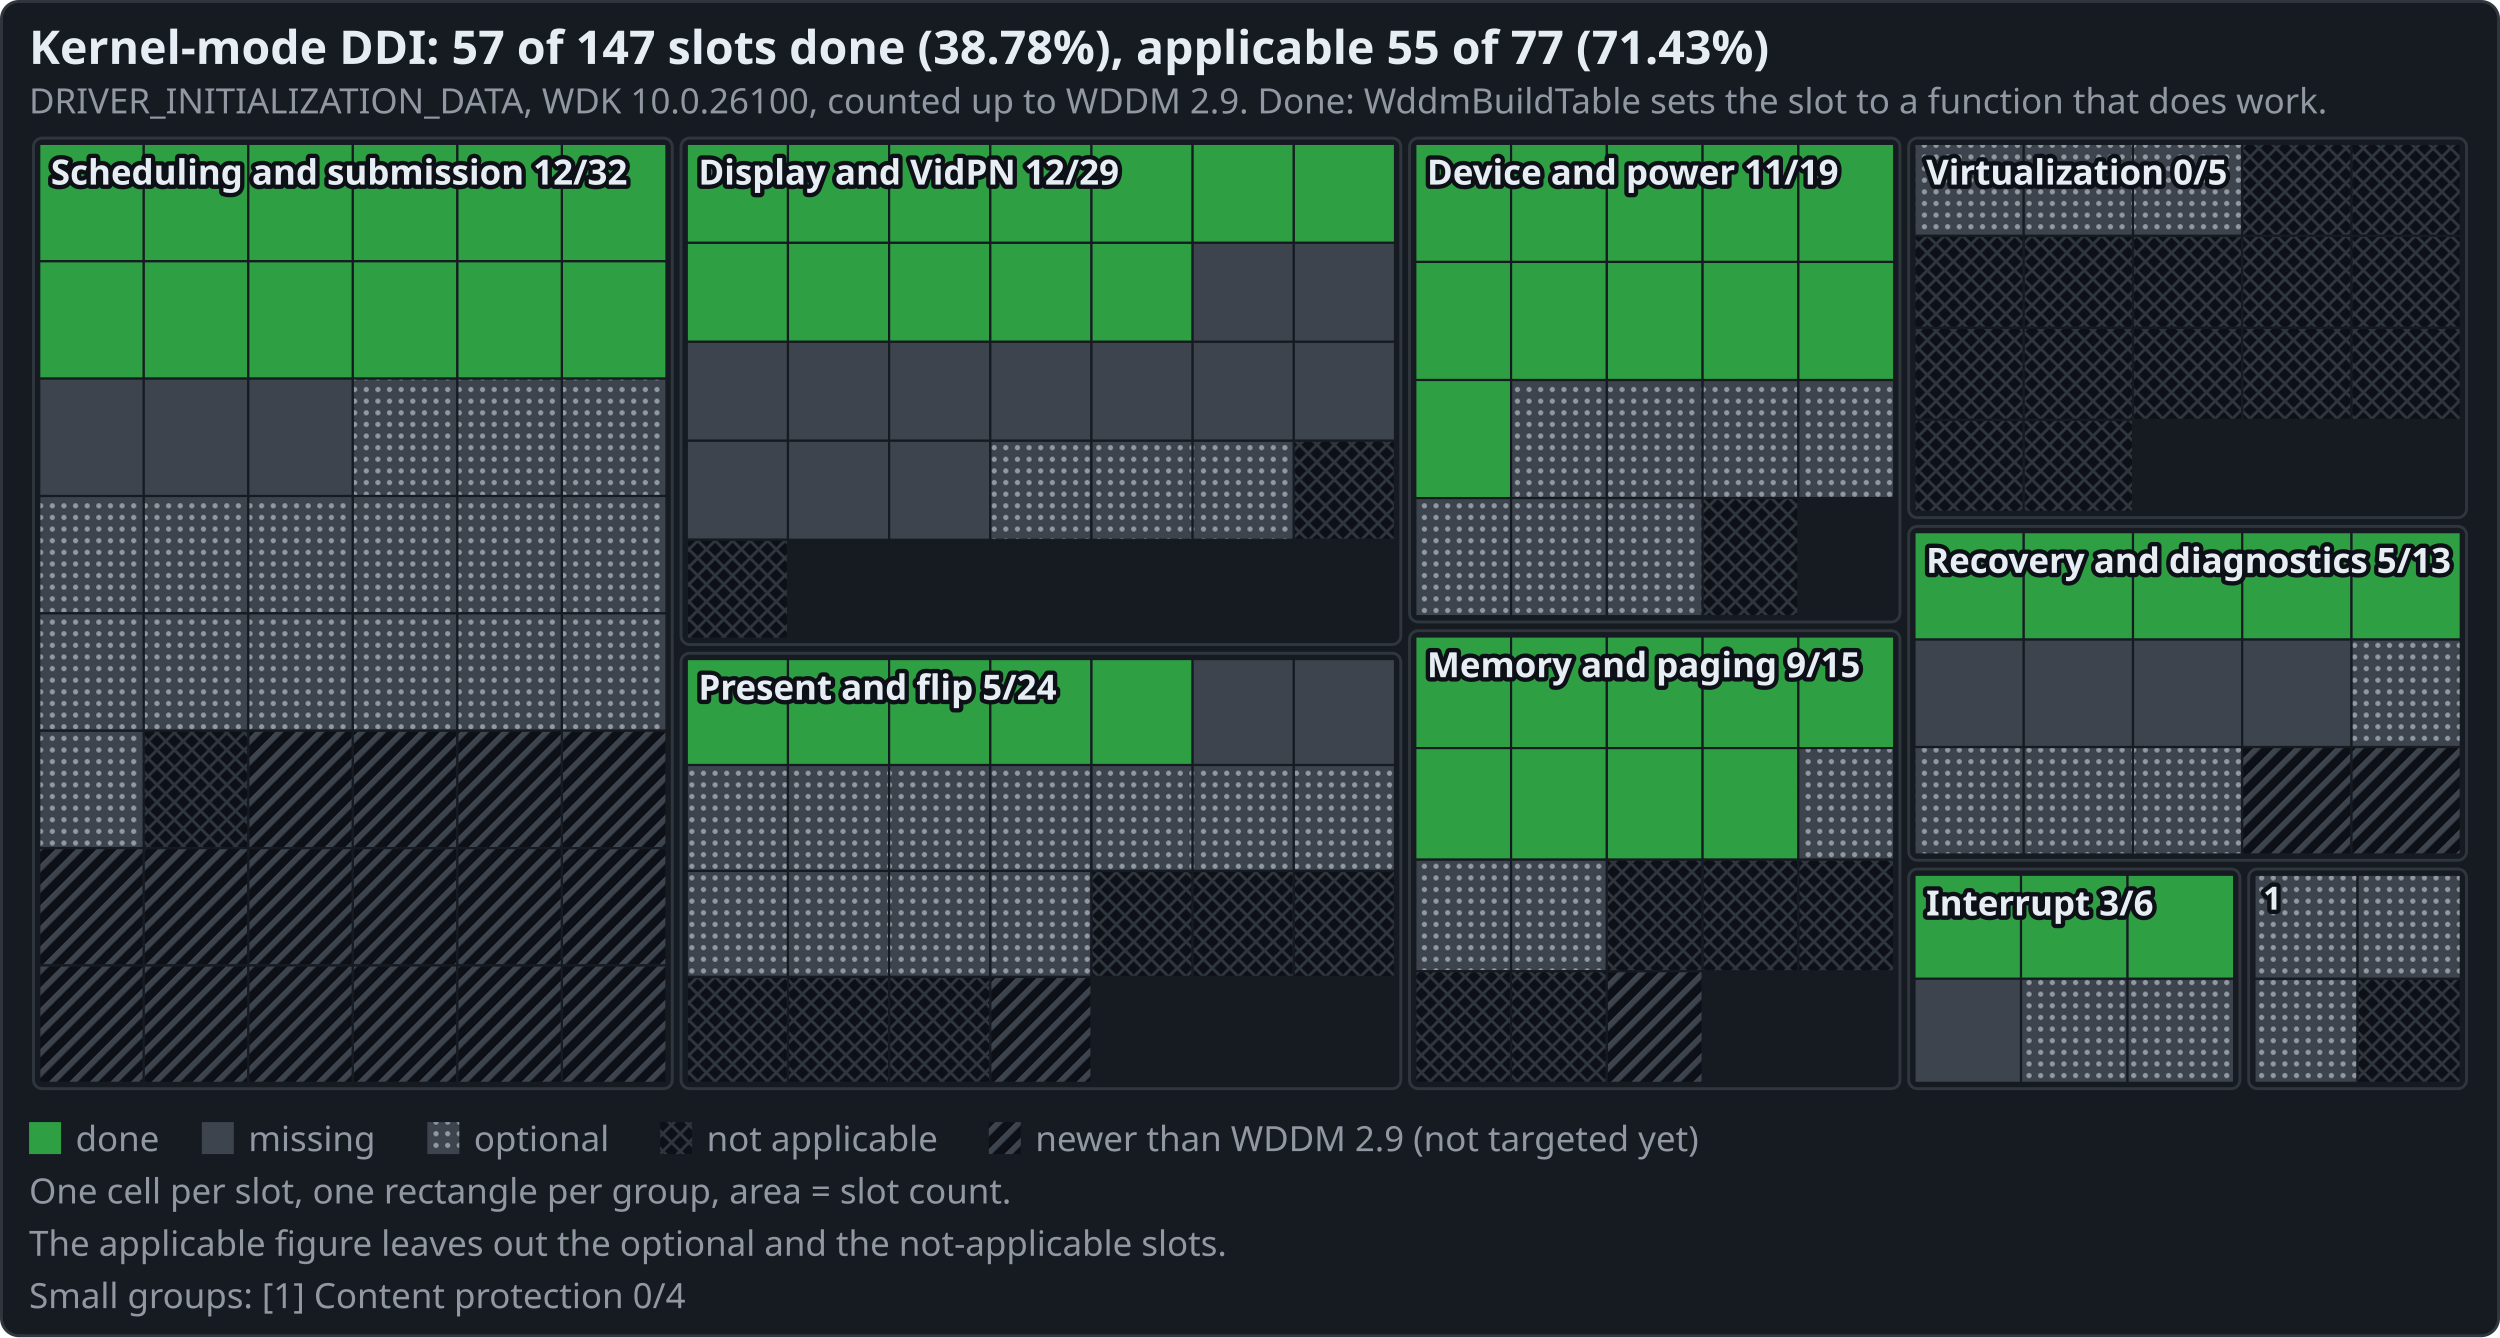
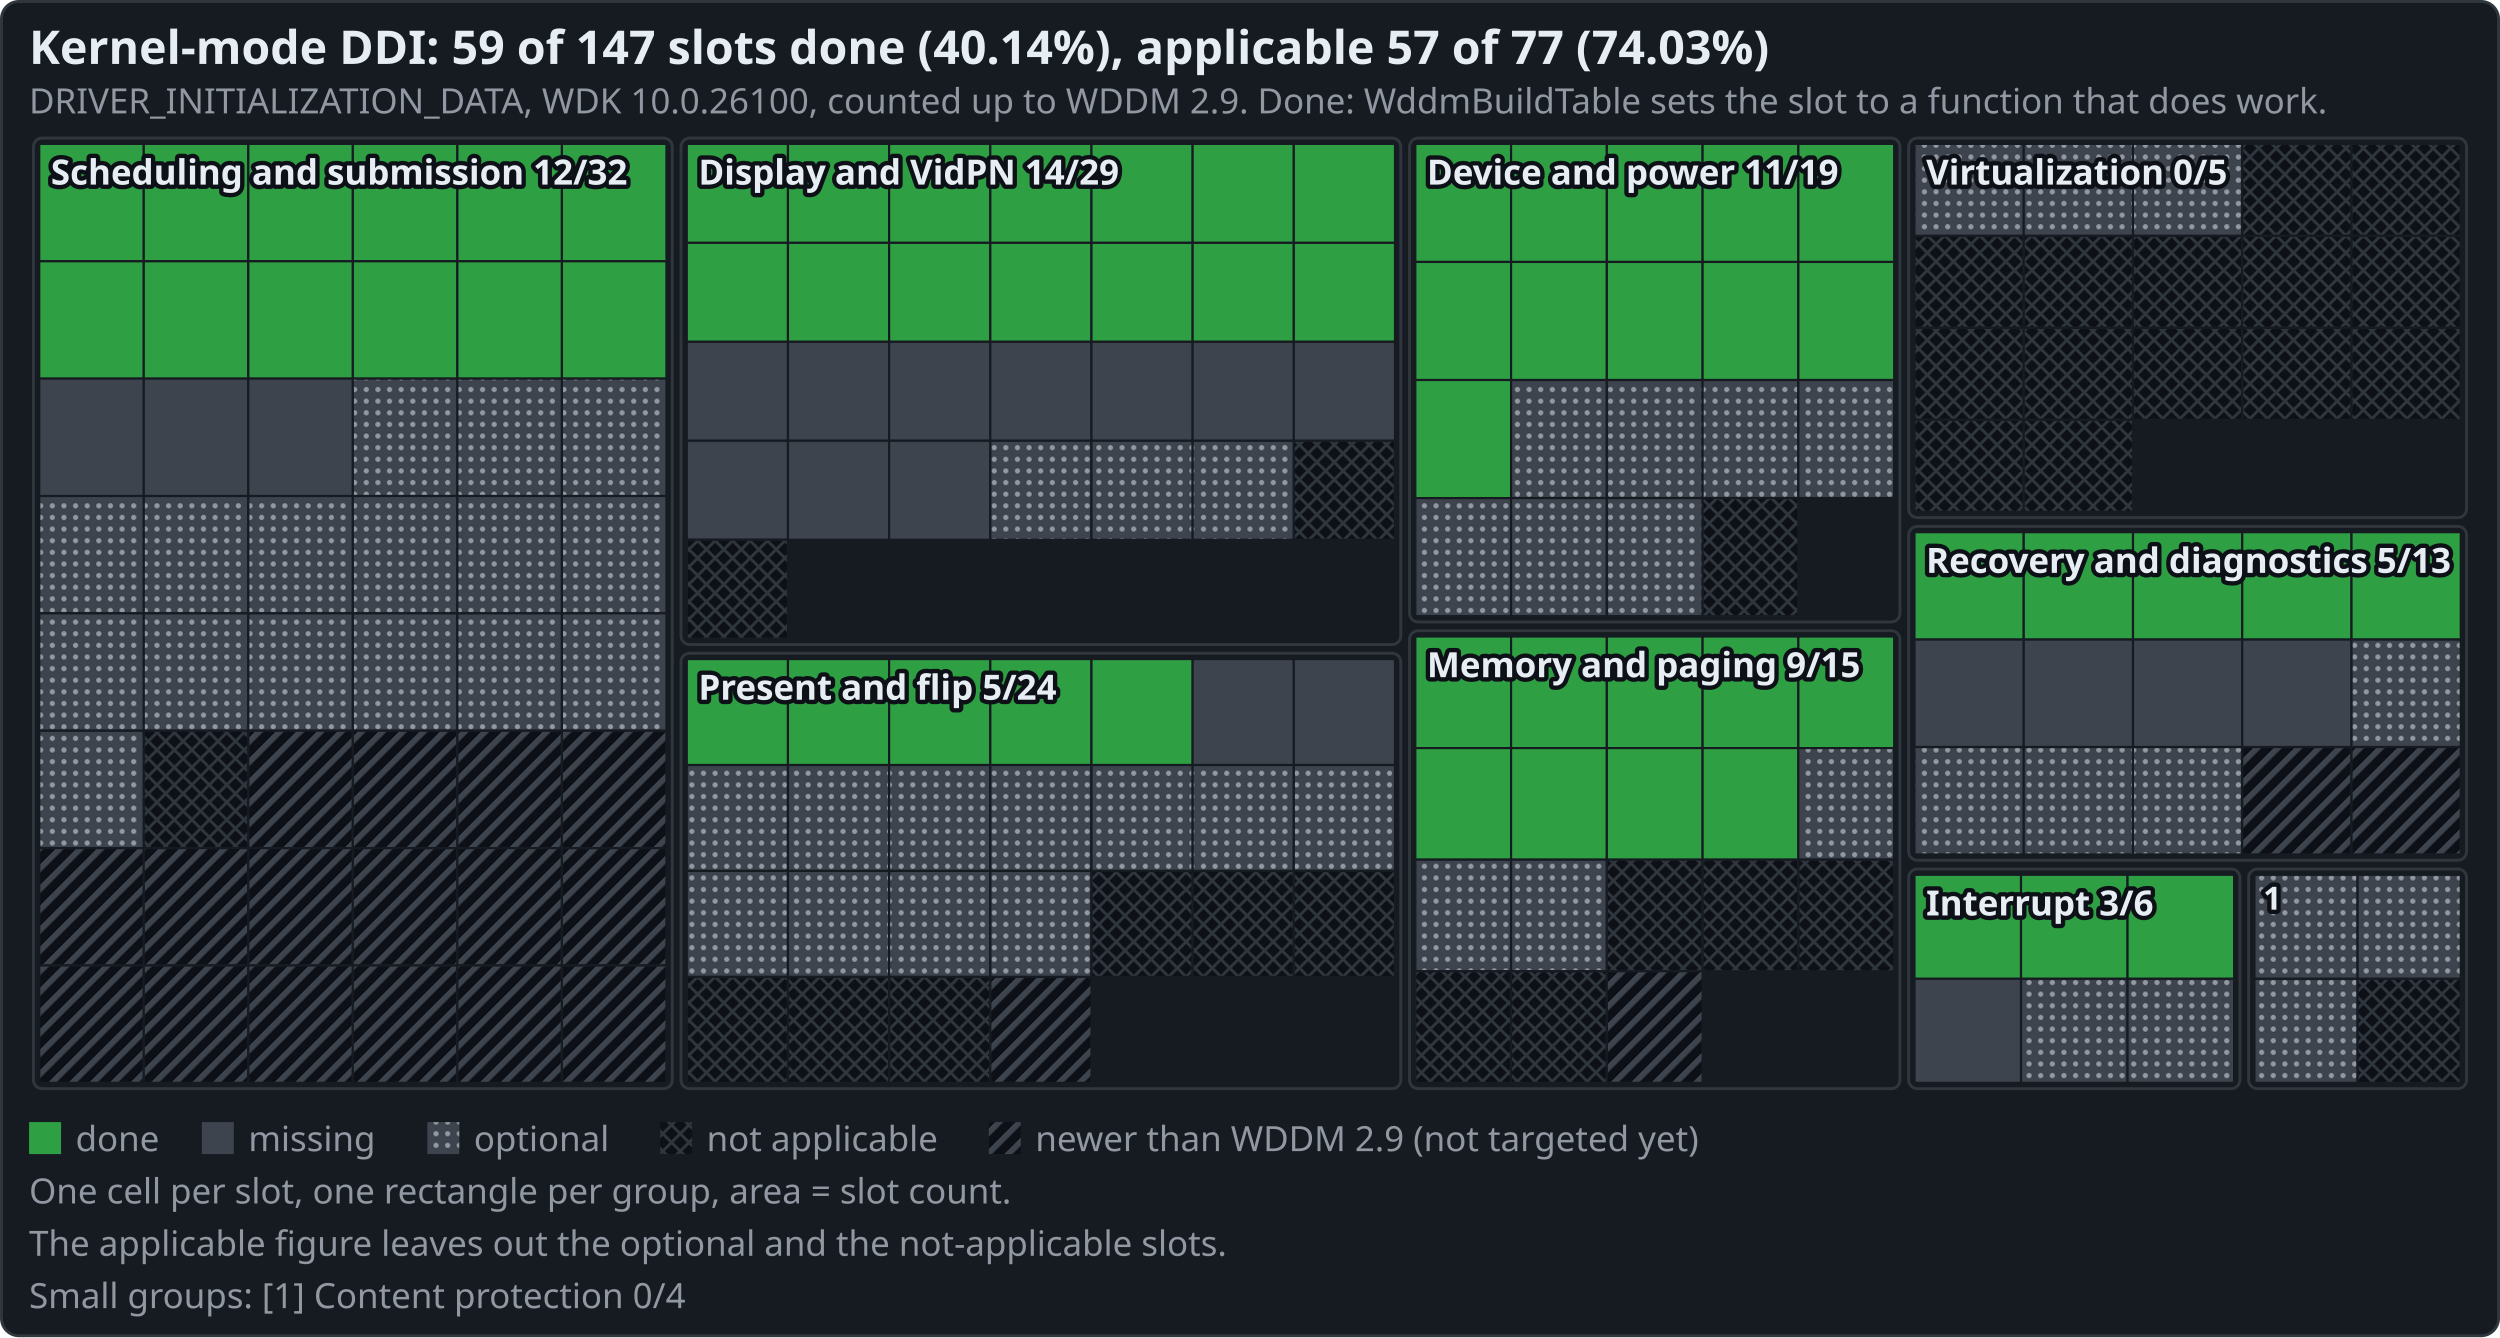
- <svg xmlns="http://www.w3.org/2000/svg" width="860" height="460" viewBox="0 0 860 460" role="img" aria-label="Kernel-mode DDI: 57 of 147 slots done (38.78%), applicable 55 of 77 (71.43%)" font-family="-apple-system,BlinkMacSystemFont,'Segoe UI','Noto Sans',Helvetica,Arial,sans-serif">
+ <svg xmlns="http://www.w3.org/2000/svg" width="860" height="460" viewBox="0 0 860 460" role="img" aria-label="Kernel-mode DDI: 59 of 147 slots done (40.14%), applicable 57 of 77 (74.03%)" font-family="-apple-system,BlinkMacSystemFont,'Segoe UI','Noto Sans',Helvetica,Arial,sans-serif">
  <defs>
    <pattern id="newer" width="5" height="5" patternUnits="userSpaceOnUse" patternTransform="rotate(45)">
      <rect width="5" height="5" fill="#0d1117" />
      <rect width="2" height="5" fill="#3d444d" />
    </pattern>
    <pattern id="optional" width="4" height="4" patternUnits="userSpaceOnUse">
      <rect width="4" height="4" fill="#3d444d" />
      <circle cx="2" cy="2" r="0.9" fill="#9198a1" />
    </pattern>
    <pattern id="na" width="6" height="6" patternUnits="userSpaceOnUse">
      <rect width="6" height="6" fill="#0d1117" />
      <path d="M0 0L6 6M6 0L0 6" stroke="#30363d" stroke-width="1" />
    </pattern>
  </defs>
  <rect x="0.5" y="0.5" width="859" height="459" rx="6" fill="#161b22" stroke="#30363d" />
-   <text x="10" y="22" font-size="16" font-weight="600" fill="#e6edf3">Kernel-mode DDI: 57 of 147 slots done (38.78%), applicable 55 of 77 (71.43%)</text>
+   <text x="10" y="22" font-size="16" font-weight="600" fill="#e6edf3">Kernel-mode DDI: 59 of 147 slots done (40.14%), applicable 57 of 77 (74.03%)</text>
  <text x="10" y="39" font-size="12" fill="#9198a1">DRIVER_INITIALIZATION_DATA, WDK 10.0.26100, counted up to WDDM 2.9. Done: WddmBuildTable sets the slot to a function that does work.</text>
  <rect x="11.5" y="47.5" width="219.76" height="327" rx="3" fill="#161b22" stroke="#30363d" />
  <g>
    <rect x="13.5" y="49.5" width="35.96" height="40.38" fill="#2ea043" stroke="#161b22" stroke-width="0.75" />
    <rect x="49.46" y="49.5" width="35.96" height="40.38" fill="#2ea043" stroke="#161b22" stroke-width="0.75" />
    <rect x="85.42" y="49.5" width="35.96" height="40.38" fill="#2ea043" stroke="#161b22" stroke-width="0.75" />
    <rect x="121.38" y="49.5" width="35.96" height="40.38" fill="#2ea043" stroke="#161b22" stroke-width="0.75" />
    <rect x="157.34" y="49.5" width="35.96" height="40.38" fill="#2ea043" stroke="#161b22" stroke-width="0.75" />
    <rect x="193.3" y="49.5" width="35.96" height="40.38" fill="#2ea043" stroke="#161b22" stroke-width="0.75" />
    <rect x="13.5" y="89.88" width="35.96" height="40.38" fill="#2ea043" stroke="#161b22" stroke-width="0.75" />
    <rect x="49.46" y="89.88" width="35.96" height="40.38" fill="#2ea043" stroke="#161b22" stroke-width="0.75" />
    <rect x="85.42" y="89.88" width="35.96" height="40.38" fill="#2ea043" stroke="#161b22" stroke-width="0.75" />
    <rect x="121.38" y="89.88" width="35.96" height="40.38" fill="#2ea043" stroke="#161b22" stroke-width="0.75" />
    <rect x="157.34" y="89.88" width="35.96" height="40.38" fill="#2ea043" stroke="#161b22" stroke-width="0.75" />
    <rect x="193.3" y="89.88" width="35.96" height="40.38" fill="#2ea043" stroke="#161b22" stroke-width="0.75" />
    <rect x="13.5" y="130.25" width="35.96" height="40.38" fill="#3d444d" stroke="#161b22" stroke-width="0.75" />
    <rect x="49.46" y="130.25" width="35.96" height="40.38" fill="#3d444d" stroke="#161b22" stroke-width="0.75" />
    <rect x="85.42" y="130.25" width="35.96" height="40.38" fill="#3d444d" stroke="#161b22" stroke-width="0.75" />
    <rect x="121.38" y="130.25" width="35.96" height="40.38" fill="url(#optional)" stroke="#161b22" stroke-width="0.75" />
    <rect x="157.34" y="130.25" width="35.96" height="40.38" fill="url(#optional)" stroke="#161b22" stroke-width="0.75" />
    <rect x="193.3" y="130.25" width="35.96" height="40.38" fill="url(#optional)" stroke="#161b22" stroke-width="0.75" />
    <rect x="13.5" y="170.62" width="35.96" height="40.38" fill="url(#optional)" stroke="#161b22" stroke-width="0.75" />
    <rect x="49.46" y="170.62" width="35.96" height="40.38" fill="url(#optional)" stroke="#161b22" stroke-width="0.75" />
    <rect x="85.42" y="170.62" width="35.96" height="40.38" fill="url(#optional)" stroke="#161b22" stroke-width="0.75" />
    <rect x="121.38" y="170.62" width="35.96" height="40.38" fill="url(#optional)" stroke="#161b22" stroke-width="0.75" />
    <rect x="157.34" y="170.62" width="35.96" height="40.38" fill="url(#optional)" stroke="#161b22" stroke-width="0.75" />
    <rect x="193.3" y="170.62" width="35.96" height="40.38" fill="url(#optional)" stroke="#161b22" stroke-width="0.75" />
    <rect x="13.5" y="211" width="35.96" height="40.38" fill="url(#optional)" stroke="#161b22" stroke-width="0.75" />
    <rect x="49.46" y="211" width="35.96" height="40.38" fill="url(#optional)" stroke="#161b22" stroke-width="0.75" />
    <rect x="85.42" y="211" width="35.96" height="40.38" fill="url(#optional)" stroke="#161b22" stroke-width="0.75" />
    <rect x="121.38" y="211" width="35.96" height="40.38" fill="url(#optional)" stroke="#161b22" stroke-width="0.75" />
    <rect x="157.34" y="211" width="35.96" height="40.38" fill="url(#optional)" stroke="#161b22" stroke-width="0.75" />
    <rect x="193.3" y="211" width="35.96" height="40.38" fill="url(#optional)" stroke="#161b22" stroke-width="0.75" />
    <rect x="13.5" y="251.38" width="35.96" height="40.38" fill="url(#optional)" stroke="#161b22" stroke-width="0.75" />
    <rect x="49.46" y="251.38" width="35.96" height="40.38" fill="url(#na)" stroke="#161b22" stroke-width="0.75" />
    <rect x="85.42" y="251.38" width="35.96" height="40.38" fill="url(#newer)" stroke="#161b22" stroke-width="0.75" />
    <rect x="121.38" y="251.38" width="35.96" height="40.38" fill="url(#newer)" stroke="#161b22" stroke-width="0.75" />
    <rect x="157.34" y="251.38" width="35.96" height="40.38" fill="url(#newer)" stroke="#161b22" stroke-width="0.75" />
    <rect x="193.3" y="251.38" width="35.96" height="40.38" fill="url(#newer)" stroke="#161b22" stroke-width="0.75" />
    <rect x="13.5" y="291.75" width="35.96" height="40.38" fill="url(#newer)" stroke="#161b22" stroke-width="0.75" />
    <rect x="49.46" y="291.75" width="35.96" height="40.38" fill="url(#newer)" stroke="#161b22" stroke-width="0.75" />
    <rect x="85.42" y="291.75" width="35.96" height="40.38" fill="url(#newer)" stroke="#161b22" stroke-width="0.75" />
    <rect x="121.38" y="291.75" width="35.96" height="40.38" fill="url(#newer)" stroke="#161b22" stroke-width="0.75" />
    <rect x="157.34" y="291.75" width="35.96" height="40.38" fill="url(#newer)" stroke="#161b22" stroke-width="0.75" />
    <rect x="193.3" y="291.75" width="35.96" height="40.38" fill="url(#newer)" stroke="#161b22" stroke-width="0.75" />
    <rect x="13.5" y="332.12" width="35.96" height="40.38" fill="url(#newer)" stroke="#161b22" stroke-width="0.75" />
    <rect x="49.46" y="332.12" width="35.96" height="40.38" fill="url(#newer)" stroke="#161b22" stroke-width="0.75" />
    <rect x="85.42" y="332.12" width="35.96" height="40.38" fill="url(#newer)" stroke="#161b22" stroke-width="0.75" />
    <rect x="121.38" y="332.12" width="35.96" height="40.38" fill="url(#newer)" stroke="#161b22" stroke-width="0.75" />
    <rect x="157.34" y="332.12" width="35.96" height="40.38" fill="url(#newer)" stroke="#161b22" stroke-width="0.75" />
    <rect x="193.3" y="332.12" width="35.96" height="40.38" fill="url(#newer)" stroke="#161b22" stroke-width="0.75" />
  </g>
  <text x="17.5" y="63.5" font-size="12" font-weight="600" fill="#e6edf3" stroke="#0d1117" stroke-width="3" stroke-linejoin="round" paint-order="stroke">Scheduling and submission 12/32</text>
  <rect x="234.26" y="47.5" width="247.61" height="174.22" rx="3" fill="#161b22" stroke="#30363d" />
  <g>
    <rect x="236.26" y="49.5" width="34.8" height="34.04" fill="#2ea043" stroke="#161b22" stroke-width="0.75" />
    <rect x="271.06" y="49.5" width="34.8" height="34.04" fill="#2ea043" stroke="#161b22" stroke-width="0.75" />
    <rect x="305.86" y="49.5" width="34.8" height="34.04" fill="#2ea043" stroke="#161b22" stroke-width="0.75" />
    <rect x="340.67" y="49.5" width="34.8" height="34.04" fill="#2ea043" stroke="#161b22" stroke-width="0.75" />
    <rect x="375.47" y="49.5" width="34.8" height="34.04" fill="#2ea043" stroke="#161b22" stroke-width="0.75" />
    <rect x="410.27" y="49.5" width="34.8" height="34.04" fill="#2ea043" stroke="#161b22" stroke-width="0.75" />
    <rect x="445.07" y="49.5" width="34.8" height="34.04" fill="#2ea043" stroke="#161b22" stroke-width="0.75" />
    <rect x="236.26" y="83.54" width="34.8" height="34.04" fill="#2ea043" stroke="#161b22" stroke-width="0.75" />
    <rect x="271.06" y="83.54" width="34.8" height="34.04" fill="#2ea043" stroke="#161b22" stroke-width="0.75" />
    <rect x="305.86" y="83.54" width="34.8" height="34.04" fill="#2ea043" stroke="#161b22" stroke-width="0.75" />
    <rect x="340.67" y="83.54" width="34.8" height="34.04" fill="#2ea043" stroke="#161b22" stroke-width="0.75" />
    <rect x="375.47" y="83.54" width="34.8" height="34.04" fill="#2ea043" stroke="#161b22" stroke-width="0.75" />
-     <rect x="410.27" y="83.54" width="34.8" height="34.04" fill="#3d444d" stroke="#161b22" stroke-width="0.75" />
-     <rect x="445.07" y="83.54" width="34.8" height="34.04" fill="#3d444d" stroke="#161b22" stroke-width="0.75" />
+     <rect x="410.27" y="83.54" width="34.8" height="34.04" fill="#2ea043" stroke="#161b22" stroke-width="0.75" />
+     <rect x="445.07" y="83.54" width="34.8" height="34.04" fill="#2ea043" stroke="#161b22" stroke-width="0.75" />
    <rect x="236.26" y="117.59" width="34.8" height="34.04" fill="#3d444d" stroke="#161b22" stroke-width="0.75" />
    <rect x="271.06" y="117.59" width="34.8" height="34.04" fill="#3d444d" stroke="#161b22" stroke-width="0.75" />
    <rect x="305.86" y="117.59" width="34.8" height="34.04" fill="#3d444d" stroke="#161b22" stroke-width="0.75" />
    <rect x="340.67" y="117.59" width="34.8" height="34.04" fill="#3d444d" stroke="#161b22" stroke-width="0.75" />
    <rect x="375.47" y="117.59" width="34.8" height="34.04" fill="#3d444d" stroke="#161b22" stroke-width="0.75" />
    <rect x="410.27" y="117.59" width="34.8" height="34.04" fill="#3d444d" stroke="#161b22" stroke-width="0.75" />
    <rect x="445.07" y="117.59" width="34.8" height="34.04" fill="#3d444d" stroke="#161b22" stroke-width="0.75" />
    <rect x="236.26" y="151.63" width="34.8" height="34.04" fill="#3d444d" stroke="#161b22" stroke-width="0.75" />
    <rect x="271.06" y="151.63" width="34.8" height="34.04" fill="#3d444d" stroke="#161b22" stroke-width="0.75" />
    <rect x="305.86" y="151.63" width="34.8" height="34.04" fill="#3d444d" stroke="#161b22" stroke-width="0.75" />
    <rect x="340.67" y="151.63" width="34.8" height="34.04" fill="url(#optional)" stroke="#161b22" stroke-width="0.75" />
    <rect x="375.47" y="151.63" width="34.8" height="34.04" fill="url(#optional)" stroke="#161b22" stroke-width="0.75" />
    <rect x="410.27" y="151.63" width="34.8" height="34.04" fill="url(#optional)" stroke="#161b22" stroke-width="0.75" />
    <rect x="445.07" y="151.63" width="34.8" height="34.04" fill="url(#na)" stroke="#161b22" stroke-width="0.75" />
    <rect x="236.26" y="185.68" width="34.8" height="34.04" fill="url(#na)" stroke="#161b22" stroke-width="0.75" />
  </g>
-   <text x="240.26" y="63.5" font-size="12" font-weight="600" fill="#e6edf3" stroke="#0d1117" stroke-width="3" stroke-linejoin="round" paint-order="stroke">Display and VidPN 12/29</text>
+   <text x="240.26" y="63.5" font-size="12" font-weight="600" fill="#e6edf3" stroke="#0d1117" stroke-width="3" stroke-linejoin="round" paint-order="stroke">Display and VidPN 14/29</text>
  <rect x="234.26" y="224.72" width="247.61" height="149.78" rx="3" fill="#161b22" stroke="#30363d" />
  <g>
    <rect x="236.26" y="226.72" width="34.8" height="36.44" fill="#2ea043" stroke="#161b22" stroke-width="0.75" />
    <rect x="271.06" y="226.72" width="34.8" height="36.44" fill="#2ea043" stroke="#161b22" stroke-width="0.75" />
    <rect x="305.86" y="226.72" width="34.8" height="36.44" fill="#2ea043" stroke="#161b22" stroke-width="0.75" />
    <rect x="340.67" y="226.72" width="34.8" height="36.44" fill="#2ea043" stroke="#161b22" stroke-width="0.75" />
    <rect x="375.47" y="226.72" width="34.8" height="36.44" fill="#2ea043" stroke="#161b22" stroke-width="0.75" />
    <rect x="410.27" y="226.72" width="34.8" height="36.44" fill="#3d444d" stroke="#161b22" stroke-width="0.75" />
    <rect x="445.07" y="226.72" width="34.8" height="36.44" fill="#3d444d" stroke="#161b22" stroke-width="0.75" />
    <rect x="236.26" y="263.17" width="34.8" height="36.44" fill="url(#optional)" stroke="#161b22" stroke-width="0.75" />
    <rect x="271.06" y="263.17" width="34.8" height="36.44" fill="url(#optional)" stroke="#161b22" stroke-width="0.75" />
    <rect x="305.86" y="263.17" width="34.8" height="36.44" fill="url(#optional)" stroke="#161b22" stroke-width="0.75" />
    <rect x="340.67" y="263.17" width="34.8" height="36.44" fill="url(#optional)" stroke="#161b22" stroke-width="0.75" />
    <rect x="375.47" y="263.17" width="34.8" height="36.44" fill="url(#optional)" stroke="#161b22" stroke-width="0.75" />
    <rect x="410.27" y="263.17" width="34.8" height="36.44" fill="url(#optional)" stroke="#161b22" stroke-width="0.75" />
    <rect x="445.07" y="263.17" width="34.8" height="36.44" fill="url(#optional)" stroke="#161b22" stroke-width="0.75" />
    <rect x="236.26" y="299.61" width="34.8" height="36.44" fill="url(#optional)" stroke="#161b22" stroke-width="0.75" />
    <rect x="271.06" y="299.61" width="34.8" height="36.44" fill="url(#optional)" stroke="#161b22" stroke-width="0.75" />
    <rect x="305.86" y="299.61" width="34.8" height="36.44" fill="url(#optional)" stroke="#161b22" stroke-width="0.75" />
    <rect x="340.67" y="299.61" width="34.8" height="36.44" fill="url(#optional)" stroke="#161b22" stroke-width="0.75" />
    <rect x="375.47" y="299.61" width="34.8" height="36.44" fill="url(#na)" stroke="#161b22" stroke-width="0.75" />
    <rect x="410.27" y="299.61" width="34.8" height="36.44" fill="url(#na)" stroke="#161b22" stroke-width="0.75" />
    <rect x="445.07" y="299.61" width="34.8" height="36.44" fill="url(#na)" stroke="#161b22" stroke-width="0.75" />
    <rect x="236.26" y="336.06" width="34.8" height="36.44" fill="url(#na)" stroke="#161b22" stroke-width="0.75" />
    <rect x="271.06" y="336.06" width="34.8" height="36.44" fill="url(#na)" stroke="#161b22" stroke-width="0.75" />
    <rect x="305.86" y="336.06" width="34.8" height="36.44" fill="url(#na)" stroke="#161b22" stroke-width="0.75" />
    <rect x="340.67" y="336.06" width="34.8" height="36.44" fill="url(#newer)" stroke="#161b22" stroke-width="0.75" />
  </g>
  <text x="240.26" y="240.72" font-size="12" font-weight="600" fill="#e6edf3" stroke="#0d1117" stroke-width="3" stroke-linejoin="round" paint-order="stroke">Present and flip 5/24</text>
  <rect x="484.87" y="47.5" width="168.71" height="166.46" rx="3" fill="#161b22" stroke="#30363d" />
  <g>
    <rect x="486.87" y="49.5" width="32.94" height="40.61" fill="#2ea043" stroke="#161b22" stroke-width="0.75" />
    <rect x="519.81" y="49.5" width="32.94" height="40.61" fill="#2ea043" stroke="#161b22" stroke-width="0.75" />
    <rect x="552.76" y="49.5" width="32.94" height="40.61" fill="#2ea043" stroke="#161b22" stroke-width="0.75" />
    <rect x="585.7" y="49.5" width="32.94" height="40.61" fill="#2ea043" stroke="#161b22" stroke-width="0.75" />
    <rect x="618.64" y="49.5" width="32.94" height="40.61" fill="#2ea043" stroke="#161b22" stroke-width="0.75" />
    <rect x="486.87" y="90.11" width="32.94" height="40.61" fill="#2ea043" stroke="#161b22" stroke-width="0.75" />
    <rect x="519.81" y="90.11" width="32.94" height="40.61" fill="#2ea043" stroke="#161b22" stroke-width="0.75" />
    <rect x="552.76" y="90.11" width="32.94" height="40.61" fill="#2ea043" stroke="#161b22" stroke-width="0.75" />
    <rect x="585.7" y="90.11" width="32.94" height="40.61" fill="#2ea043" stroke="#161b22" stroke-width="0.75" />
    <rect x="618.64" y="90.11" width="32.94" height="40.61" fill="#2ea043" stroke="#161b22" stroke-width="0.75" />
    <rect x="486.87" y="130.73" width="32.94" height="40.61" fill="#2ea043" stroke="#161b22" stroke-width="0.75" />
    <rect x="519.81" y="130.73" width="32.94" height="40.61" fill="url(#optional)" stroke="#161b22" stroke-width="0.75" />
    <rect x="552.76" y="130.73" width="32.94" height="40.61" fill="url(#optional)" stroke="#161b22" stroke-width="0.75" />
    <rect x="585.7" y="130.73" width="32.94" height="40.61" fill="url(#optional)" stroke="#161b22" stroke-width="0.75" />
    <rect x="618.64" y="130.73" width="32.94" height="40.61" fill="url(#optional)" stroke="#161b22" stroke-width="0.75" />
    <rect x="486.87" y="171.34" width="32.94" height="40.61" fill="url(#optional)" stroke="#161b22" stroke-width="0.75" />
    <rect x="519.81" y="171.34" width="32.94" height="40.61" fill="url(#optional)" stroke="#161b22" stroke-width="0.75" />
    <rect x="552.76" y="171.34" width="32.94" height="40.61" fill="url(#optional)" stroke="#161b22" stroke-width="0.75" />
    <rect x="585.7" y="171.34" width="32.94" height="40.61" fill="url(#na)" stroke="#161b22" stroke-width="0.75" />
  </g>
  <text x="490.87" y="63.5" font-size="12" font-weight="600" fill="#e6edf3" stroke="#0d1117" stroke-width="3" stroke-linejoin="round" paint-order="stroke">Device and power 11/19</text>
  <rect x="484.87" y="216.96" width="168.71" height="157.54" rx="3" fill="#161b22" stroke="#30363d" />
  <g>
    <rect x="486.87" y="218.96" width="32.94" height="38.39" fill="#2ea043" stroke="#161b22" stroke-width="0.75" />
    <rect x="519.81" y="218.96" width="32.94" height="38.39" fill="#2ea043" stroke="#161b22" stroke-width="0.75" />
    <rect x="552.76" y="218.96" width="32.94" height="38.39" fill="#2ea043" stroke="#161b22" stroke-width="0.75" />
    <rect x="585.7" y="218.96" width="32.94" height="38.39" fill="#2ea043" stroke="#161b22" stroke-width="0.75" />
    <rect x="618.64" y="218.96" width="32.94" height="38.39" fill="#2ea043" stroke="#161b22" stroke-width="0.75" />
    <rect x="486.87" y="257.34" width="32.94" height="38.39" fill="#2ea043" stroke="#161b22" stroke-width="0.75" />
    <rect x="519.81" y="257.34" width="32.94" height="38.39" fill="#2ea043" stroke="#161b22" stroke-width="0.75" />
    <rect x="552.76" y="257.34" width="32.94" height="38.39" fill="#2ea043" stroke="#161b22" stroke-width="0.75" />
    <rect x="585.7" y="257.34" width="32.94" height="38.39" fill="#2ea043" stroke="#161b22" stroke-width="0.75" />
    <rect x="618.64" y="257.34" width="32.94" height="38.39" fill="url(#optional)" stroke="#161b22" stroke-width="0.75" />
    <rect x="486.87" y="295.73" width="32.94" height="38.39" fill="url(#optional)" stroke="#161b22" stroke-width="0.75" />
    <rect x="519.81" y="295.73" width="32.94" height="38.39" fill="url(#optional)" stroke="#161b22" stroke-width="0.75" />
    <rect x="552.76" y="295.73" width="32.94" height="38.39" fill="url(#na)" stroke="#161b22" stroke-width="0.75" />
    <rect x="585.7" y="295.73" width="32.94" height="38.39" fill="url(#na)" stroke="#161b22" stroke-width="0.75" />
    <rect x="618.64" y="295.73" width="32.94" height="38.39" fill="url(#na)" stroke="#161b22" stroke-width="0.75" />
    <rect x="486.87" y="334.11" width="32.94" height="38.39" fill="url(#na)" stroke="#161b22" stroke-width="0.75" />
    <rect x="519.81" y="334.11" width="32.94" height="38.39" fill="url(#na)" stroke="#161b22" stroke-width="0.75" />
    <rect x="552.76" y="334.11" width="32.94" height="38.39" fill="url(#newer)" stroke="#161b22" stroke-width="0.75" />
  </g>
  <text x="490.87" y="232.96" font-size="12" font-weight="600" fill="#e6edf3" stroke="#0d1117" stroke-width="3" stroke-linejoin="round" paint-order="stroke">Memory and paging 9/15</text>
  <rect x="656.58" y="47.5" width="191.92" height="130.57" rx="3" fill="#161b22" stroke="#30363d" />
  <g>
    <rect x="658.58" y="49.5" width="37.58" height="31.64" fill="url(#optional)" stroke="#161b22" stroke-width="0.75" />
    <rect x="696.17" y="49.5" width="37.58" height="31.64" fill="url(#optional)" stroke="#161b22" stroke-width="0.75" />
    <rect x="733.75" y="49.5" width="37.58" height="31.64" fill="url(#optional)" stroke="#161b22" stroke-width="0.75" />
    <rect x="771.33" y="49.5" width="37.58" height="31.64" fill="url(#na)" stroke="#161b22" stroke-width="0.75" />
    <rect x="808.92" y="49.5" width="37.58" height="31.64" fill="url(#na)" stroke="#161b22" stroke-width="0.75" />
    <rect x="658.58" y="81.14" width="37.58" height="31.64" fill="url(#na)" stroke="#161b22" stroke-width="0.75" />
    <rect x="696.17" y="81.14" width="37.58" height="31.64" fill="url(#na)" stroke="#161b22" stroke-width="0.75" />
    <rect x="733.75" y="81.14" width="37.58" height="31.64" fill="url(#na)" stroke="#161b22" stroke-width="0.75" />
    <rect x="771.33" y="81.14" width="37.58" height="31.64" fill="url(#na)" stroke="#161b22" stroke-width="0.75" />
    <rect x="808.92" y="81.14" width="37.58" height="31.64" fill="url(#na)" stroke="#161b22" stroke-width="0.75" />
    <rect x="658.58" y="112.79" width="37.58" height="31.64" fill="url(#na)" stroke="#161b22" stroke-width="0.75" />
    <rect x="696.17" y="112.79" width="37.58" height="31.64" fill="url(#na)" stroke="#161b22" stroke-width="0.75" />
    <rect x="733.75" y="112.79" width="37.58" height="31.64" fill="url(#na)" stroke="#161b22" stroke-width="0.75" />
    <rect x="771.33" y="112.79" width="37.58" height="31.64" fill="url(#na)" stroke="#161b22" stroke-width="0.75" />
    <rect x="808.92" y="112.79" width="37.58" height="31.64" fill="url(#na)" stroke="#161b22" stroke-width="0.75" />
    <rect x="658.58" y="144.43" width="37.58" height="31.64" fill="url(#na)" stroke="#161b22" stroke-width="0.75" />
    <rect x="696.17" y="144.43" width="37.58" height="31.64" fill="url(#na)" stroke="#161b22" stroke-width="0.75" />
  </g>
  <text x="662.58" y="63.5" font-size="12" font-weight="600" fill="#e6edf3" stroke="#0d1117" stroke-width="3" stroke-linejoin="round" paint-order="stroke">Virtualization 0/5</text>
  <rect x="656.58" y="181.07" width="191.92" height="114.86" rx="3" fill="#161b22" stroke="#30363d" />
  <g>
    <rect x="658.58" y="183.07" width="37.58" height="36.95" fill="#2ea043" stroke="#161b22" stroke-width="0.75" />
    <rect x="696.17" y="183.07" width="37.58" height="36.95" fill="#2ea043" stroke="#161b22" stroke-width="0.75" />
    <rect x="733.75" y="183.07" width="37.58" height="36.95" fill="#2ea043" stroke="#161b22" stroke-width="0.75" />
    <rect x="771.33" y="183.07" width="37.58" height="36.95" fill="#2ea043" stroke="#161b22" stroke-width="0.75" />
    <rect x="808.92" y="183.07" width="37.58" height="36.95" fill="#2ea043" stroke="#161b22" stroke-width="0.75" />
    <rect x="658.58" y="220.02" width="37.58" height="36.95" fill="#3d444d" stroke="#161b22" stroke-width="0.75" />
    <rect x="696.17" y="220.02" width="37.58" height="36.95" fill="#3d444d" stroke="#161b22" stroke-width="0.75" />
    <rect x="733.75" y="220.02" width="37.58" height="36.95" fill="#3d444d" stroke="#161b22" stroke-width="0.75" />
    <rect x="771.33" y="220.02" width="37.58" height="36.95" fill="#3d444d" stroke="#161b22" stroke-width="0.75" />
    <rect x="808.92" y="220.02" width="37.58" height="36.95" fill="url(#optional)" stroke="#161b22" stroke-width="0.75" />
    <rect x="658.58" y="256.98" width="37.58" height="36.95" fill="url(#optional)" stroke="#161b22" stroke-width="0.75" />
    <rect x="696.17" y="256.98" width="37.58" height="36.95" fill="url(#optional)" stroke="#161b22" stroke-width="0.75" />
    <rect x="733.75" y="256.98" width="37.58" height="36.95" fill="url(#optional)" stroke="#161b22" stroke-width="0.75" />
    <rect x="771.33" y="256.98" width="37.58" height="36.95" fill="url(#newer)" stroke="#161b22" stroke-width="0.75" />
    <rect x="808.92" y="256.98" width="37.58" height="36.95" fill="url(#newer)" stroke="#161b22" stroke-width="0.75" />
  </g>
  <text x="662.58" y="197.07" font-size="12" font-weight="600" fill="#e6edf3" stroke="#0d1117" stroke-width="3" stroke-linejoin="round" paint-order="stroke">Recovery and diagnostics 5/13</text>
  <rect x="656.58" y="298.93" width="113.95" height="75.57" rx="3" fill="#161b22" stroke="#30363d" />
  <g>
    <rect x="658.58" y="300.93" width="36.65" height="35.79" fill="#2ea043" stroke="#161b22" stroke-width="0.75" />
    <rect x="695.23" y="300.93" width="36.65" height="35.79" fill="#2ea043" stroke="#161b22" stroke-width="0.75" />
    <rect x="731.88" y="300.93" width="36.65" height="35.79" fill="#2ea043" stroke="#161b22" stroke-width="0.75" />
    <rect x="658.58" y="336.71" width="36.65" height="35.79" fill="#3d444d" stroke="#161b22" stroke-width="0.75" />
    <rect x="695.23" y="336.71" width="36.65" height="35.79" fill="url(#optional)" stroke="#161b22" stroke-width="0.75" />
    <rect x="731.88" y="336.71" width="36.65" height="35.79" fill="url(#optional)" stroke="#161b22" stroke-width="0.75" />
  </g>
  <text x="662.58" y="314.93" font-size="12" font-weight="600" fill="#e6edf3" stroke="#0d1117" stroke-width="3" stroke-linejoin="round" paint-order="stroke">Interrupt 3/6</text>
  <rect x="773.53" y="298.93" width="74.97" height="75.57" rx="3" fill="#161b22" stroke="#30363d" />
  <g>
    <rect x="775.53" y="300.93" width="35.48" height="35.79" fill="url(#optional)" stroke="#161b22" stroke-width="0.75" />
    <rect x="811.02" y="300.93" width="35.48" height="35.79" fill="url(#optional)" stroke="#161b22" stroke-width="0.75" />
    <rect x="775.53" y="336.71" width="35.48" height="35.79" fill="url(#optional)" stroke="#161b22" stroke-width="0.75" />
    <rect x="811.02" y="336.71" width="35.48" height="35.79" fill="url(#na)" stroke="#161b22" stroke-width="0.75" />
  </g>
  <text x="778.53" y="312.93" font-size="11" font-weight="600" fill="#e6edf3" stroke="#0d1117" stroke-width="3" stroke-linejoin="round" paint-order="stroke">1</text>
  <rect x="10" y="386" width="11" height="11" fill="#2ea043" />
  <text x="26" y="396" font-size="12" fill="#9198a1">done</text>
  <rect x="69.44" y="386" width="11" height="11" fill="#3d444d" />
  <text x="85.44" y="396" font-size="12" fill="#9198a1">missing</text>
  <rect x="147" y="386" width="11" height="11" fill="url(#optional)" />
  <text x="163" y="396" font-size="12" fill="#9198a1">optional</text>
  <rect x="227.08" y="386" width="11" height="11" fill="url(#na)" />
  <text x="243.08" y="396" font-size="12" fill="#9198a1">not applicable</text>
  <rect x="340.16" y="386" width="11" height="11" fill="url(#newer)" />
  <text x="356.16" y="396" font-size="12" fill="#9198a1">newer than WDDM 2.9 (not targeted yet)</text>
  <text x="10" y="414" font-size="12" fill="#9198a1">One cell per slot, one rectangle per group, area = slot count.</text>
  <text x="10" y="432" font-size="12" fill="#9198a1">The applicable figure leaves out the optional and the not-applicable slots.</text>
  <text x="10" y="450" font-size="12" fill="#9198a1">Small groups: [1] Content protection 0/4</text>
</svg>
